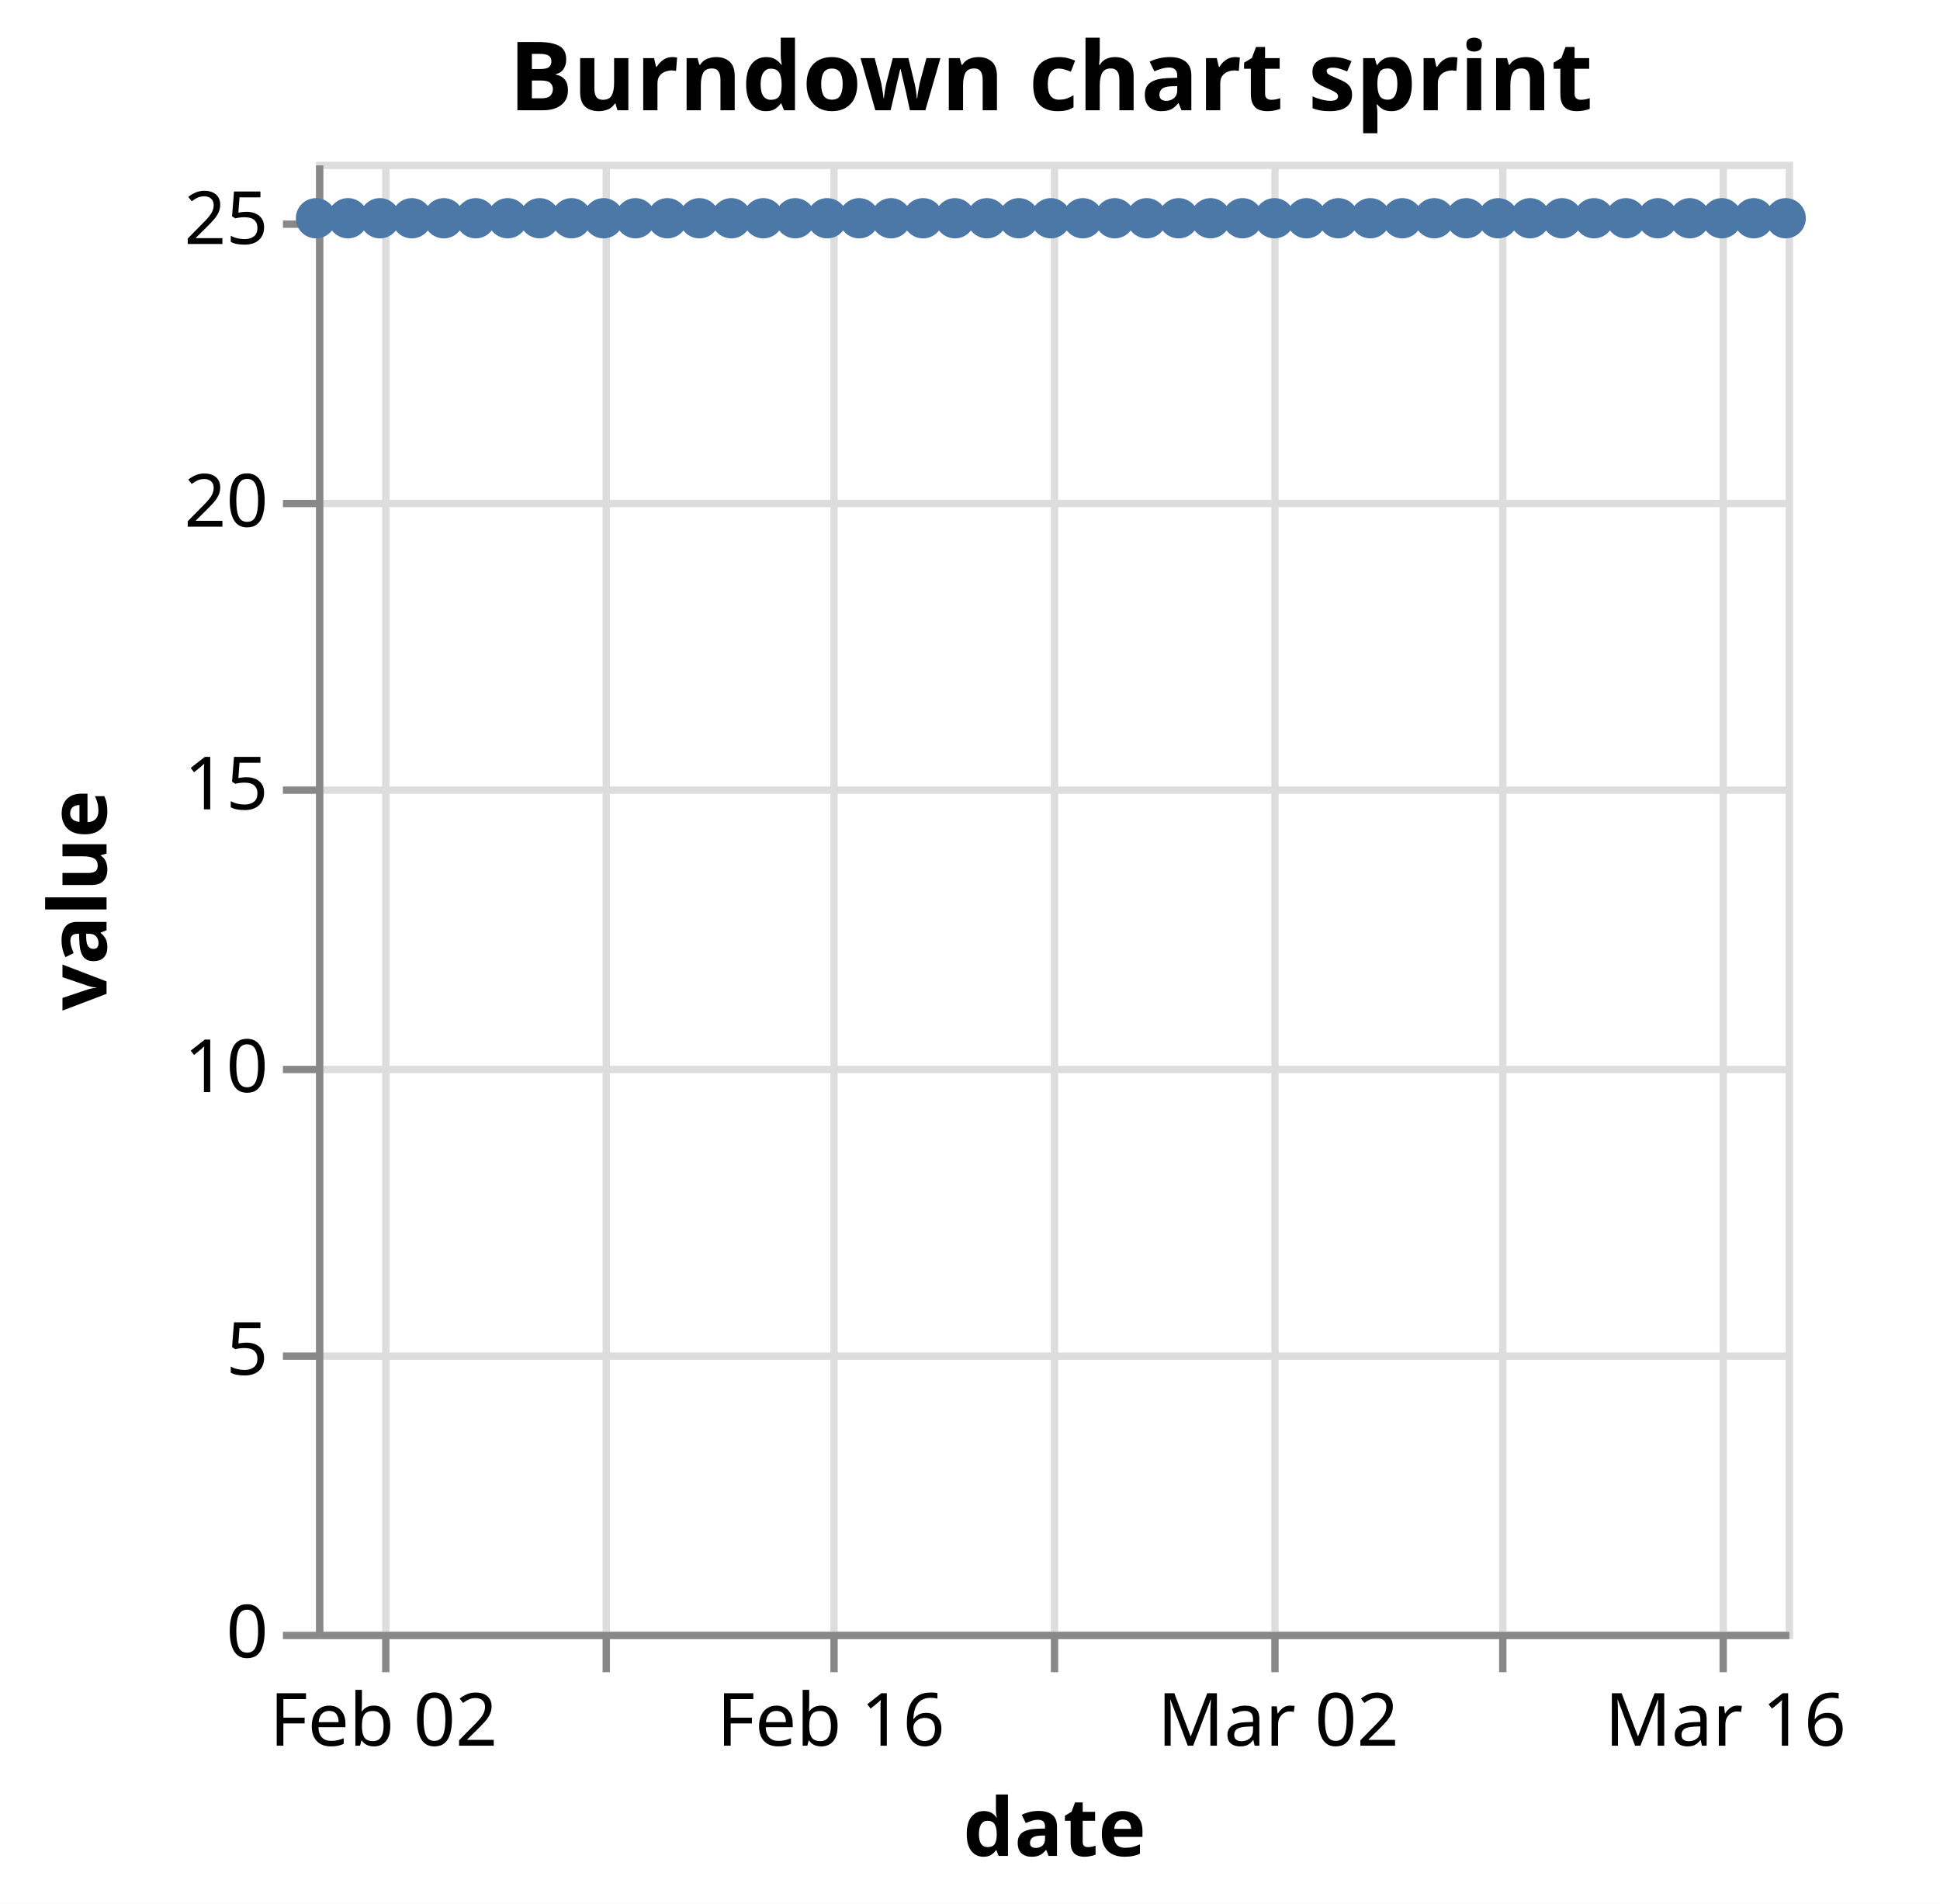
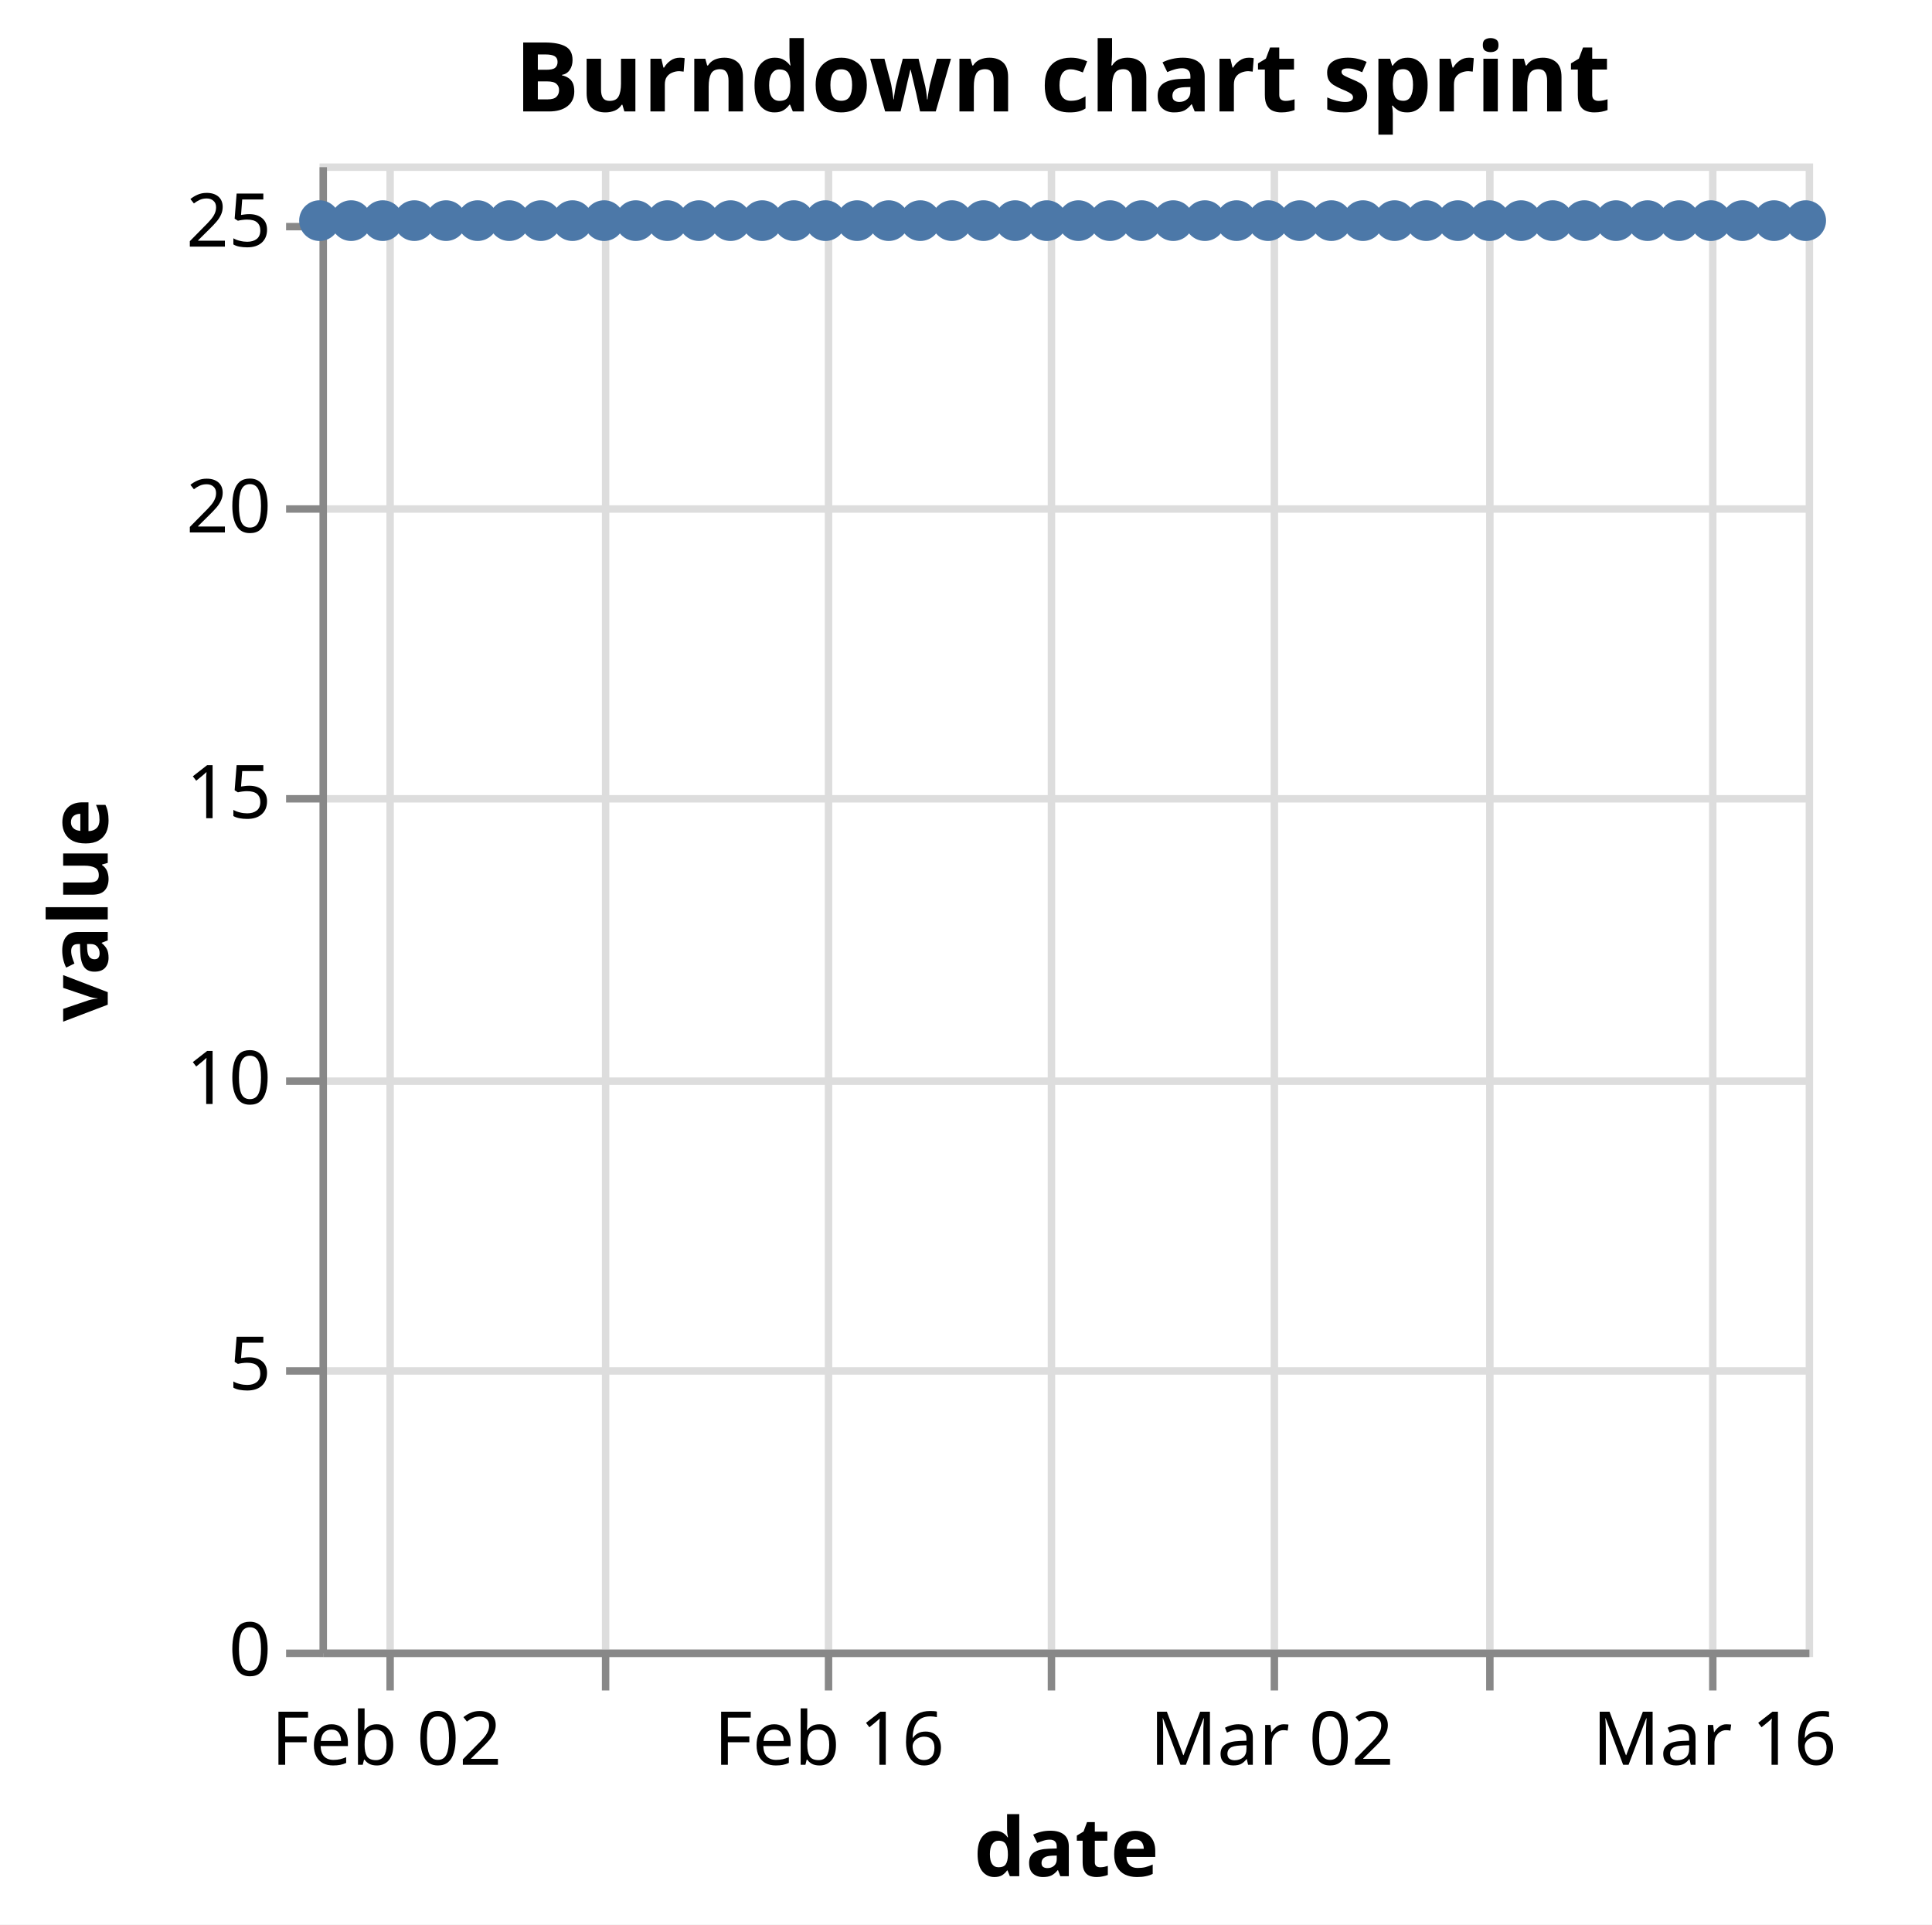
- <svg xmlns="http://www.w3.org/2000/svg" version="1.1" class="marks" width="264" height="259" viewBox="0 0 264 259">
-   <rect width="264" height="259" fill="white" />
+ <svg xmlns="http://www.w3.org/2000/svg" version="1.1" class="marks" width="260" height="259" viewBox="0 0 260 259">
+   <rect width="260" height="259" fill="white" />
  <g fill="none" stroke-miterlimit="10" transform="translate(43,22)">
    <g class="mark-group role-frame root" role="graphics-object" aria-roledescription="group mark container">
      <g transform="translate(0,0)">
        <path class="background" aria-hidden="true" d="M0.5,0.5h200v200h-200Z" stroke="#ddd" />
        <g>
          <g class="mark-group role-axis" aria-hidden="true">
            <g transform="translate(0.5,200.5)">
              <path class="background" aria-hidden="true" d="M0,0h0v0h0Z" pointer-events="none" />
              <g>
                <g class="mark-rule role-axis-grid" pointer-events="none">
                  <line transform="translate(9,-200)" x2="0" y2="200" stroke="#ddd" stroke-width="1" opacity="1" />
-                   <line transform="translate(39,-200)" x2="0" y2="200" stroke="#ddd" stroke-width="1" opacity="1" />
-                   <line transform="translate(70,-200)" x2="0" y2="200" stroke="#ddd" stroke-width="1" opacity="1" />
-                   <line transform="translate(100,-200)" x2="0" y2="200" stroke="#ddd" stroke-width="1" opacity="1" />
-                   <line transform="translate(130,-200)" x2="0" y2="200" stroke="#ddd" stroke-width="1" opacity="1" />
-                   <line transform="translate(161,-200)" x2="0" y2="200" stroke="#ddd" stroke-width="1" opacity="1" />
-                   <line transform="translate(191,-200)" x2="0" y2="200" stroke="#ddd" stroke-width="1" opacity="1" />
+                   <line transform="translate(38,-200)" x2="0" y2="200" stroke="#ddd" stroke-width="1" opacity="1" />
+                   <line transform="translate(68,-200)" x2="0" y2="200" stroke="#ddd" stroke-width="1" opacity="1" />
+                   <line transform="translate(98,-200)" x2="0" y2="200" stroke="#ddd" stroke-width="1" opacity="1" />
+                   <line transform="translate(128,-200)" x2="0" y2="200" stroke="#ddd" stroke-width="1" opacity="1" />
+                   <line transform="translate(157,-200)" x2="0" y2="200" stroke="#ddd" stroke-width="1" opacity="1" />
+                   <line transform="translate(187,-200)" x2="0" y2="200" stroke="#ddd" stroke-width="1" opacity="1" />
                </g>
              </g>
              <path class="foreground" aria-hidden="true" d="" pointer-events="none" display="none" />
            </g>
          </g>
          <g class="mark-group role-axis" aria-hidden="true">
            <g transform="translate(0.5,0.5)">
              <path class="background" aria-hidden="true" d="M0,0h0v0h0Z" pointer-events="none" />
              <g>
                <g class="mark-rule role-axis-grid" pointer-events="none">
                  <line transform="translate(0,200)" x2="200" y2="0" stroke="#ddd" stroke-width="1" opacity="1" />
                  <line transform="translate(0,162)" x2="200" y2="0" stroke="#ddd" stroke-width="1" opacity="1" />
                  <line transform="translate(0,123)" x2="200" y2="0" stroke="#ddd" stroke-width="1" opacity="1" />
                  <line transform="translate(0,85)" x2="200" y2="0" stroke="#ddd" stroke-width="1" opacity="1" />
                  <line transform="translate(0,46)" x2="200" y2="0" stroke="#ddd" stroke-width="1" opacity="1" />
                  <line transform="translate(0,8)" x2="200" y2="0" stroke="#ddd" stroke-width="1" opacity="1" />
                </g>
              </g>
              <path class="foreground" aria-hidden="true" d="" pointer-events="none" display="none" />
            </g>
          </g>
-           <g class="mark-group role-axis" role="graphics-symbol" aria-roledescription="axis" aria-label="X-axis titled 'date' for a time scale with values from January 31 to March 18">
+           <g class="mark-group role-axis" role="graphics-symbol" aria-roledescription="axis" aria-label="X-axis titled 'date' for a time scale with values from January 31 to March 19">
            <g transform="translate(0.5,200.5)">
              <path class="background" aria-hidden="true" d="M0,0h0v0h0Z" pointer-events="none" />
              <g>
                <g class="mark-rule role-axis-tick" pointer-events="none">
                  <line transform="translate(9,0)" x2="0" y2="5" stroke="#888" stroke-width="1" opacity="1" />
-                   <line transform="translate(39,0)" x2="0" y2="5" stroke="#888" stroke-width="1" opacity="1" />
-                   <line transform="translate(70,0)" x2="0" y2="5" stroke="#888" stroke-width="1" opacity="1" />
-                   <line transform="translate(100,0)" x2="0" y2="5" stroke="#888" stroke-width="1" opacity="1" />
-                   <line transform="translate(130,0)" x2="0" y2="5" stroke="#888" stroke-width="1" opacity="1" />
-                   <line transform="translate(161,0)" x2="0" y2="5" stroke="#888" stroke-width="1" opacity="1" />
-                   <line transform="translate(191,0)" x2="0" y2="5" stroke="#888" stroke-width="1" opacity="1" />
+                   <line transform="translate(38,0)" x2="0" y2="5" stroke="#888" stroke-width="1" opacity="1" />
+                   <line transform="translate(68,0)" x2="0" y2="5" stroke="#888" stroke-width="1" opacity="1" />
+                   <line transform="translate(98,0)" x2="0" y2="5" stroke="#888" stroke-width="1" opacity="1" />
+                   <line transform="translate(128,0)" x2="0" y2="5" stroke="#888" stroke-width="1" opacity="1" />
+                   <line transform="translate(157,0)" x2="0" y2="5" stroke="#888" stroke-width="1" opacity="1" />
+                   <line transform="translate(187,0)" x2="0" y2="5" stroke="#888" stroke-width="1" opacity="1" />
                </g>
                <g class="mark-text role-axis-label" pointer-events="none">
-                   <text text-anchor="middle" transform="translate(8.695652,15)" font-family="sans-serif" font-size="10px" fill="#000" opacity="1">Feb 02</text>
-                   <text text-anchor="middle" transform="translate(39.13043,15)" font-family="sans-serif" font-size="10px" fill="#000" opacity="0">Feb 09</text>
-                   <text text-anchor="middle" transform="translate(69.56522,15)" font-family="sans-serif" font-size="10px" fill="#000" opacity="1">Feb 16</text>
-                   <text text-anchor="middle" transform="translate(100,15)" font-family="sans-serif" font-size="10px" fill="#000" opacity="0">Feb 23</text>
-                   <text text-anchor="middle" transform="translate(130.4348,15)" font-family="sans-serif" font-size="10px" fill="#000" opacity="1">Mar 02</text>
-                   <text text-anchor="middle" transform="translate(160.8696,15)" font-family="sans-serif" font-size="10px" fill="#000" opacity="0">Mar 09</text>
-                   <text text-anchor="middle" transform="translate(191.3043,15)" font-family="sans-serif" font-size="10px" fill="#000" opacity="1">Mar 16</text>
+                   <text text-anchor="middle" transform="translate(8.510638,15)" font-family="sans-serif" font-size="10px" fill="#000" opacity="1">Feb 02</text>
+                   <text text-anchor="middle" transform="translate(38.29787,15)" font-family="sans-serif" font-size="10px" fill="#000" opacity="0">Feb 09</text>
+                   <text text-anchor="middle" transform="translate(68.08511,15)" font-family="sans-serif" font-size="10px" fill="#000" opacity="1">Feb 16</text>
+                   <text text-anchor="middle" transform="translate(97.87234,15)" font-family="sans-serif" font-size="10px" fill="#000" opacity="0">Feb 23</text>
+                   <text text-anchor="middle" transform="translate(127.6596,15)" font-family="sans-serif" font-size="10px" fill="#000" opacity="1">Mar 02</text>
+                   <text text-anchor="middle" transform="translate(157.4468,15)" font-family="sans-serif" font-size="10px" fill="#000" opacity="0">Mar 09</text>
+                   <text text-anchor="middle" transform="translate(187.234,15)" font-family="sans-serif" font-size="10px" fill="#000" opacity="1">Mar 16</text>
                </g>
                <g class="mark-rule role-axis-domain" pointer-events="none">
                  <line transform="translate(0,0)" x2="200" y2="0" stroke="#888" stroke-width="1" opacity="1" />
                </g>
                <g class="mark-text role-axis-title" pointer-events="none">
                  <text text-anchor="middle" transform="translate(100,30)" font-family="sans-serif" font-size="11px" font-weight="bold" fill="#000" opacity="1">date</text>
                </g>
              </g>
              <path class="foreground" aria-hidden="true" d="" pointer-events="none" display="none" />
            </g>
          </g>
          <g class="mark-group role-axis" role="graphics-symbol" aria-roledescription="axis" aria-label="Y-axis titled 'value' for a linear scale with values from 0 to 26">
            <g transform="translate(0.5,0.5)">
              <path class="background" aria-hidden="true" d="M0,0h0v0h0Z" pointer-events="none" />
              <g>
                <g class="mark-rule role-axis-tick" pointer-events="none">
                  <line transform="translate(0,200)" x2="-5" y2="0" stroke="#888" stroke-width="1" opacity="1" />
                  <line transform="translate(0,162)" x2="-5" y2="0" stroke="#888" stroke-width="1" opacity="1" />
                  <line transform="translate(0,123)" x2="-5" y2="0" stroke="#888" stroke-width="1" opacity="1" />
                  <line transform="translate(0,85)" x2="-5" y2="0" stroke="#888" stroke-width="1" opacity="1" />
                  <line transform="translate(0,46)" x2="-5" y2="0" stroke="#888" stroke-width="1" opacity="1" />
                  <line transform="translate(0,8)" x2="-5" y2="0" stroke="#888" stroke-width="1" opacity="1" />
                </g>
                <g class="mark-text role-axis-label" pointer-events="none">
                  <text text-anchor="end" transform="translate(-7,203)" font-family="sans-serif" font-size="10px" fill="#000" opacity="1">0</text>
                  <text text-anchor="end" transform="translate(-7,164.5385)" font-family="sans-serif" font-size="10px" fill="#000" opacity="1">5</text>
                  <text text-anchor="end" transform="translate(-7,126.0769)" font-family="sans-serif" font-size="10px" fill="#000" opacity="1">10</text>
                  <text text-anchor="end" transform="translate(-7,87.61538)" font-family="sans-serif" font-size="10px" fill="#000" opacity="1">15</text>
                  <text text-anchor="end" transform="translate(-7,49.15385)" font-family="sans-serif" font-size="10px" fill="#000" opacity="1">20</text>
                  <text text-anchor="end" transform="translate(-7,10.69231)" font-family="sans-serif" font-size="10px" fill="#000" opacity="1">25</text>
                </g>
                <g class="mark-rule role-axis-domain" pointer-events="none">
                  <line transform="translate(0,200)" x2="0" y2="-200" stroke="#888" stroke-width="1" opacity="1" />
                </g>
                <g class="mark-text role-axis-title" pointer-events="none">
                  <text text-anchor="middle" transform="translate(-27,100) rotate(-90) translate(0,-2)" font-family="sans-serif" font-size="11px" font-weight="bold" fill="#000" opacity="1">value</text>
                </g>
              </g>
              <path class="foreground" aria-hidden="true" d="" pointer-events="none" display="none" />
            </g>
          </g>
          <g class="mark-line role-mark layer_0_layer_0_marks" role="graphics-object" aria-roledescription="line mark container">
-             <path aria-label="date: Jan 31; value: 25" role="graphics-symbol" aria-roledescription="line mark" d="M0,7.692L4.348,7.692L8.696,7.692L13.043,7.692L17.391,7.692L21.739,7.692L26.087,7.692L30.435,7.692L34.783,7.692L39.13,7.692L43.478,7.692L47.826,7.692L52.174,7.692L56.522,7.692L60.87,7.692L65.217,7.692L69.565,7.692L73.913,7.692L78.261,7.692L82.609,7.692L86.957,7.692L91.304,7.692L95.652,7.692L100,7.692L104.348,7.692L108.696,7.692L113.043,7.692L117.391,7.692L121.739,7.692L126.087,7.692L130.435,7.692L134.783,7.692L139.13,7.692L143.478,7.692L147.826,7.692L152.174,7.692L156.522,7.692L160.87,7.692L165.217,7.692L169.565,7.692L173.913,7.692L178.261,7.692L182.609,7.692L186.957,7.692L191.304,7.692L195.652,7.692L200,7.692" stroke="#4c78a8" stroke-width="2" />
+             <path aria-label="date: Jan 31; value: 25" role="graphics-symbol" aria-roledescription="line mark" d="M0,7.692L4.255,7.692L8.511,7.692L12.766,7.692L17.021,7.692L21.277,7.692L25.532,7.692L29.787,7.692L34.043,7.692L38.298,7.692L42.553,7.692L46.809,7.692L51.064,7.692L55.319,7.692L59.574,7.692L63.83,7.692L68.085,7.692L72.34,7.692L76.596,7.692L80.851,7.692L85.106,7.692L89.362,7.692L93.617,7.692L97.872,7.692L102.128,7.692L106.383,7.692L110.638,7.692L114.894,7.692L119.149,7.692L123.404,7.692L127.66,7.692L131.915,7.692L136.17,7.692L140.426,7.692L144.681,7.692L148.936,7.692L153.191,7.692L157.447,7.692L161.702,7.692L165.957,7.692L170.213,7.692L174.468,7.692L178.723,7.692L182.979,7.692L187.234,7.692L191.489,7.692L195.745,7.692L200,7.692" stroke="#4c78a8" stroke-width="2" />
          </g>
          <g class="mark-symbol role-mark layer_0_layer_1_marks" role="graphics-object" aria-roledescription="symbol mark container">
            <path aria-label="date: Jan 31; value: 25" role="graphics-symbol" aria-roledescription="point" transform="translate(0,7.692308)" d="M2.739,0A2.739,2.739,0,1,1,-2.739,0A2.739,2.739,0,1,1,2.739,0" fill="#4c78a8" stroke-width="2" opacity="1" />
-             <path aria-label="date: Feb 01; value: 25" role="graphics-symbol" aria-roledescription="point" transform="translate(4.347826,7.692308)" d="M2.739,0A2.739,2.739,0,1,1,-2.739,0A2.739,2.739,0,1,1,2.739,0" fill="#4c78a8" stroke-width="2" opacity="1" />
-             <path aria-label="date: Feb 02; value: 25" role="graphics-symbol" aria-roledescription="point" transform="translate(8.695652,7.692308)" d="M2.739,0A2.739,2.739,0,1,1,-2.739,0A2.739,2.739,0,1,1,2.739,0" fill="#4c78a8" stroke-width="2" opacity="1" />
-             <path aria-label="date: Feb 03; value: 25" role="graphics-symbol" aria-roledescription="point" transform="translate(13.04348,7.692308)" d="M2.739,0A2.739,2.739,0,1,1,-2.739,0A2.739,2.739,0,1,1,2.739,0" fill="#4c78a8" stroke-width="2" opacity="1" />
-             <path aria-label="date: Feb 04; value: 25" role="graphics-symbol" aria-roledescription="point" transform="translate(17.3913,7.692308)" d="M2.739,0A2.739,2.739,0,1,1,-2.739,0A2.739,2.739,0,1,1,2.739,0" fill="#4c78a8" stroke-width="2" opacity="1" />
-             <path aria-label="date: Feb 05; value: 25" role="graphics-symbol" aria-roledescription="point" transform="translate(21.73913,7.692308)" d="M2.739,0A2.739,2.739,0,1,1,-2.739,0A2.739,2.739,0,1,1,2.739,0" fill="#4c78a8" stroke-width="2" opacity="1" />
-             <path aria-label="date: Feb 06; value: 25" role="graphics-symbol" aria-roledescription="point" transform="translate(26.08696,7.692308)" d="M2.739,0A2.739,2.739,0,1,1,-2.739,0A2.739,2.739,0,1,1,2.739,0" fill="#4c78a8" stroke-width="2" opacity="1" />
-             <path aria-label="date: Feb 07; value: 25" role="graphics-symbol" aria-roledescription="point" transform="translate(30.43478,7.692308)" d="M2.739,0A2.739,2.739,0,1,1,-2.739,0A2.739,2.739,0,1,1,2.739,0" fill="#4c78a8" stroke-width="2" opacity="1" />
-             <path aria-label="date: Feb 08; value: 25" role="graphics-symbol" aria-roledescription="point" transform="translate(34.78261,7.692308)" d="M2.739,0A2.739,2.739,0,1,1,-2.739,0A2.739,2.739,0,1,1,2.739,0" fill="#4c78a8" stroke-width="2" opacity="1" />
-             <path aria-label="date: Feb 09; value: 25" role="graphics-symbol" aria-roledescription="point" transform="translate(39.13043,7.692308)" d="M2.739,0A2.739,2.739,0,1,1,-2.739,0A2.739,2.739,0,1,1,2.739,0" fill="#4c78a8" stroke-width="2" opacity="1" />
-             <path aria-label="date: Feb 10; value: 25" role="graphics-symbol" aria-roledescription="point" transform="translate(43.47826,7.692308)" d="M2.739,0A2.739,2.739,0,1,1,-2.739,0A2.739,2.739,0,1,1,2.739,0" fill="#4c78a8" stroke-width="2" opacity="1" />
-             <path aria-label="date: Feb 11; value: 25" role="graphics-symbol" aria-roledescription="point" transform="translate(47.82609,7.692308)" d="M2.739,0A2.739,2.739,0,1,1,-2.739,0A2.739,2.739,0,1,1,2.739,0" fill="#4c78a8" stroke-width="2" opacity="1" />
-             <path aria-label="date: Feb 12; value: 25" role="graphics-symbol" aria-roledescription="point" transform="translate(52.17391,7.692308)" d="M2.739,0A2.739,2.739,0,1,1,-2.739,0A2.739,2.739,0,1,1,2.739,0" fill="#4c78a8" stroke-width="2" opacity="1" />
-             <path aria-label="date: Feb 13; value: 25" role="graphics-symbol" aria-roledescription="point" transform="translate(56.52174,7.692308)" d="M2.739,0A2.739,2.739,0,1,1,-2.739,0A2.739,2.739,0,1,1,2.739,0" fill="#4c78a8" stroke-width="2" opacity="1" />
-             <path aria-label="date: Feb 14; value: 25" role="graphics-symbol" aria-roledescription="point" transform="translate(60.86957,7.692308)" d="M2.739,0A2.739,2.739,0,1,1,-2.739,0A2.739,2.739,0,1,1,2.739,0" fill="#4c78a8" stroke-width="2" opacity="1" />
-             <path aria-label="date: Feb 15; value: 25" role="graphics-symbol" aria-roledescription="point" transform="translate(65.21739,7.692308)" d="M2.739,0A2.739,2.739,0,1,1,-2.739,0A2.739,2.739,0,1,1,2.739,0" fill="#4c78a8" stroke-width="2" opacity="1" />
-             <path aria-label="date: Feb 16; value: 25" role="graphics-symbol" aria-roledescription="point" transform="translate(69.56522,7.692308)" d="M2.739,0A2.739,2.739,0,1,1,-2.739,0A2.739,2.739,0,1,1,2.739,0" fill="#4c78a8" stroke-width="2" opacity="1" />
-             <path aria-label="date: Feb 17; value: 25" role="graphics-symbol" aria-roledescription="point" transform="translate(73.91304,7.692308)" d="M2.739,0A2.739,2.739,0,1,1,-2.739,0A2.739,2.739,0,1,1,2.739,0" fill="#4c78a8" stroke-width="2" opacity="1" />
-             <path aria-label="date: Feb 18; value: 25" role="graphics-symbol" aria-roledescription="point" transform="translate(78.26087,7.692308)" d="M2.739,0A2.739,2.739,0,1,1,-2.739,0A2.739,2.739,0,1,1,2.739,0" fill="#4c78a8" stroke-width="2" opacity="1" />
-             <path aria-label="date: Feb 19; value: 25" role="graphics-symbol" aria-roledescription="point" transform="translate(82.6087,7.692308)" d="M2.739,0A2.739,2.739,0,1,1,-2.739,0A2.739,2.739,0,1,1,2.739,0" fill="#4c78a8" stroke-width="2" opacity="1" />
-             <path aria-label="date: Feb 20; value: 25" role="graphics-symbol" aria-roledescription="point" transform="translate(86.95652,7.692308)" d="M2.739,0A2.739,2.739,0,1,1,-2.739,0A2.739,2.739,0,1,1,2.739,0" fill="#4c78a8" stroke-width="2" opacity="1" />
-             <path aria-label="date: Feb 21; value: 25" role="graphics-symbol" aria-roledescription="point" transform="translate(91.30435,7.692308)" d="M2.739,0A2.739,2.739,0,1,1,-2.739,0A2.739,2.739,0,1,1,2.739,0" fill="#4c78a8" stroke-width="2" opacity="1" />
-             <path aria-label="date: Feb 22; value: 25" role="graphics-symbol" aria-roledescription="point" transform="translate(95.65217,7.692308)" d="M2.739,0A2.739,2.739,0,1,1,-2.739,0A2.739,2.739,0,1,1,2.739,0" fill="#4c78a8" stroke-width="2" opacity="1" />
-             <path aria-label="date: Feb 23; value: 25" role="graphics-symbol" aria-roledescription="point" transform="translate(100,7.692308)" d="M2.739,0A2.739,2.739,0,1,1,-2.739,0A2.739,2.739,0,1,1,2.739,0" fill="#4c78a8" stroke-width="2" opacity="1" />
-             <path aria-label="date: Feb 24; value: 25" role="graphics-symbol" aria-roledescription="point" transform="translate(104.3478,7.692308)" d="M2.739,0A2.739,2.739,0,1,1,-2.739,0A2.739,2.739,0,1,1,2.739,0" fill="#4c78a8" stroke-width="2" opacity="1" />
-             <path aria-label="date: Feb 25; value: 25" role="graphics-symbol" aria-roledescription="point" transform="translate(108.6957,7.692308)" d="M2.739,0A2.739,2.739,0,1,1,-2.739,0A2.739,2.739,0,1,1,2.739,0" fill="#4c78a8" stroke-width="2" opacity="1" />
-             <path aria-label="date: Feb 26; value: 25" role="graphics-symbol" aria-roledescription="point" transform="translate(113.0435,7.692308)" d="M2.739,0A2.739,2.739,0,1,1,-2.739,0A2.739,2.739,0,1,1,2.739,0" fill="#4c78a8" stroke-width="2" opacity="1" />
-             <path aria-label="date: Feb 27; value: 25" role="graphics-symbol" aria-roledescription="point" transform="translate(117.3913,7.692308)" d="M2.739,0A2.739,2.739,0,1,1,-2.739,0A2.739,2.739,0,1,1,2.739,0" fill="#4c78a8" stroke-width="2" opacity="1" />
-             <path aria-label="date: Feb 28; value: 25" role="graphics-symbol" aria-roledescription="point" transform="translate(121.7391,7.692308)" d="M2.739,0A2.739,2.739,0,1,1,-2.739,0A2.739,2.739,0,1,1,2.739,0" fill="#4c78a8" stroke-width="2" opacity="1" />
-             <path aria-label="date: Mar 01; value: 25" role="graphics-symbol" aria-roledescription="point" transform="translate(126.087,7.692308)" d="M2.739,0A2.739,2.739,0,1,1,-2.739,0A2.739,2.739,0,1,1,2.739,0" fill="#4c78a8" stroke-width="2" opacity="1" />
-             <path aria-label="date: Mar 02; value: 25" role="graphics-symbol" aria-roledescription="point" transform="translate(130.4348,7.692308)" d="M2.739,0A2.739,2.739,0,1,1,-2.739,0A2.739,2.739,0,1,1,2.739,0" fill="#4c78a8" stroke-width="2" opacity="1" />
-             <path aria-label="date: Mar 03; value: 25" role="graphics-symbol" aria-roledescription="point" transform="translate(134.7826,7.692308)" d="M2.739,0A2.739,2.739,0,1,1,-2.739,0A2.739,2.739,0,1,1,2.739,0" fill="#4c78a8" stroke-width="2" opacity="1" />
-             <path aria-label="date: Mar 04; value: 25" role="graphics-symbol" aria-roledescription="point" transform="translate(139.1304,7.692308)" d="M2.739,0A2.739,2.739,0,1,1,-2.739,0A2.739,2.739,0,1,1,2.739,0" fill="#4c78a8" stroke-width="2" opacity="1" />
-             <path aria-label="date: Mar 05; value: 25" role="graphics-symbol" aria-roledescription="point" transform="translate(143.4783,7.692308)" d="M2.739,0A2.739,2.739,0,1,1,-2.739,0A2.739,2.739,0,1,1,2.739,0" fill="#4c78a8" stroke-width="2" opacity="1" />
-             <path aria-label="date: Mar 06; value: 25" role="graphics-symbol" aria-roledescription="point" transform="translate(147.8261,7.692308)" d="M2.739,0A2.739,2.739,0,1,1,-2.739,0A2.739,2.739,0,1,1,2.739,0" fill="#4c78a8" stroke-width="2" opacity="1" />
-             <path aria-label="date: Mar 07; value: 25" role="graphics-symbol" aria-roledescription="point" transform="translate(152.1739,7.692308)" d="M2.739,0A2.739,2.739,0,1,1,-2.739,0A2.739,2.739,0,1,1,2.739,0" fill="#4c78a8" stroke-width="2" opacity="1" />
-             <path aria-label="date: Mar 08; value: 25" role="graphics-symbol" aria-roledescription="point" transform="translate(156.5217,7.692308)" d="M2.739,0A2.739,2.739,0,1,1,-2.739,0A2.739,2.739,0,1,1,2.739,0" fill="#4c78a8" stroke-width="2" opacity="1" />
-             <path aria-label="date: Mar 09; value: 25" role="graphics-symbol" aria-roledescription="point" transform="translate(160.8696,7.692308)" d="M2.739,0A2.739,2.739,0,1,1,-2.739,0A2.739,2.739,0,1,1,2.739,0" fill="#4c78a8" stroke-width="2" opacity="1" />
-             <path aria-label="date: Mar 10; value: 25" role="graphics-symbol" aria-roledescription="point" transform="translate(165.2174,7.692308)" d="M2.739,0A2.739,2.739,0,1,1,-2.739,0A2.739,2.739,0,1,1,2.739,0" fill="#4c78a8" stroke-width="2" opacity="1" />
-             <path aria-label="date: Mar 11; value: 25" role="graphics-symbol" aria-roledescription="point" transform="translate(169.5652,7.692308)" d="M2.739,0A2.739,2.739,0,1,1,-2.739,0A2.739,2.739,0,1,1,2.739,0" fill="#4c78a8" stroke-width="2" opacity="1" />
-             <path aria-label="date: Mar 12; value: 25" role="graphics-symbol" aria-roledescription="point" transform="translate(173.913,7.692308)" d="M2.739,0A2.739,2.739,0,1,1,-2.739,0A2.739,2.739,0,1,1,2.739,0" fill="#4c78a8" stroke-width="2" opacity="1" />
-             <path aria-label="date: Mar 13; value: 25" role="graphics-symbol" aria-roledescription="point" transform="translate(178.2609,7.692308)" d="M2.739,0A2.739,2.739,0,1,1,-2.739,0A2.739,2.739,0,1,1,2.739,0" fill="#4c78a8" stroke-width="2" opacity="1" />
-             <path aria-label="date: Mar 14; value: 25" role="graphics-symbol" aria-roledescription="point" transform="translate(182.6087,7.692308)" d="M2.739,0A2.739,2.739,0,1,1,-2.739,0A2.739,2.739,0,1,1,2.739,0" fill="#4c78a8" stroke-width="2" opacity="1" />
-             <path aria-label="date: Mar 15; value: 25" role="graphics-symbol" aria-roledescription="point" transform="translate(186.9565,7.692308)" d="M2.739,0A2.739,2.739,0,1,1,-2.739,0A2.739,2.739,0,1,1,2.739,0" fill="#4c78a8" stroke-width="2" opacity="1" />
-             <path aria-label="date: Mar 16; value: 25" role="graphics-symbol" aria-roledescription="point" transform="translate(191.3043,7.692308)" d="M2.739,0A2.739,2.739,0,1,1,-2.739,0A2.739,2.739,0,1,1,2.739,0" fill="#4c78a8" stroke-width="2" opacity="1" />
-             <path aria-label="date: Mar 17; value: 25" role="graphics-symbol" aria-roledescription="point" transform="translate(195.6522,7.692308)" d="M2.739,0A2.739,2.739,0,1,1,-2.739,0A2.739,2.739,0,1,1,2.739,0" fill="#4c78a8" stroke-width="2" opacity="1" />
-             <path aria-label="date: Mar 18; value: 25" role="graphics-symbol" aria-roledescription="point" transform="translate(200,7.692308)" d="M2.739,0A2.739,2.739,0,1,1,-2.739,0A2.739,2.739,0,1,1,2.739,0" fill="#4c78a8" stroke-width="2" opacity="1" />
+             <path aria-label="date: Feb 01; value: 25" role="graphics-symbol" aria-roledescription="point" transform="translate(4.255319,7.692308)" d="M2.739,0A2.739,2.739,0,1,1,-2.739,0A2.739,2.739,0,1,1,2.739,0" fill="#4c78a8" stroke-width="2" opacity="1" />
+             <path aria-label="date: Feb 02; value: 25" role="graphics-symbol" aria-roledescription="point" transform="translate(8.510638,7.692308)" d="M2.739,0A2.739,2.739,0,1,1,-2.739,0A2.739,2.739,0,1,1,2.739,0" fill="#4c78a8" stroke-width="2" opacity="1" />
+             <path aria-label="date: Feb 03; value: 25" role="graphics-symbol" aria-roledescription="point" transform="translate(12.76596,7.692308)" d="M2.739,0A2.739,2.739,0,1,1,-2.739,0A2.739,2.739,0,1,1,2.739,0" fill="#4c78a8" stroke-width="2" opacity="1" />
+             <path aria-label="date: Feb 04; value: 25" role="graphics-symbol" aria-roledescription="point" transform="translate(17.02128,7.692308)" d="M2.739,0A2.739,2.739,0,1,1,-2.739,0A2.739,2.739,0,1,1,2.739,0" fill="#4c78a8" stroke-width="2" opacity="1" />
+             <path aria-label="date: Feb 05; value: 25" role="graphics-symbol" aria-roledescription="point" transform="translate(21.2766,7.692308)" d="M2.739,0A2.739,2.739,0,1,1,-2.739,0A2.739,2.739,0,1,1,2.739,0" fill="#4c78a8" stroke-width="2" opacity="1" />
+             <path aria-label="date: Feb 06; value: 25" role="graphics-symbol" aria-roledescription="point" transform="translate(25.53191,7.692308)" d="M2.739,0A2.739,2.739,0,1,1,-2.739,0A2.739,2.739,0,1,1,2.739,0" fill="#4c78a8" stroke-width="2" opacity="1" />
+             <path aria-label="date: Feb 07; value: 25" role="graphics-symbol" aria-roledescription="point" transform="translate(29.78723,7.692308)" d="M2.739,0A2.739,2.739,0,1,1,-2.739,0A2.739,2.739,0,1,1,2.739,0" fill="#4c78a8" stroke-width="2" opacity="1" />
+             <path aria-label="date: Feb 08; value: 25" role="graphics-symbol" aria-roledescription="point" transform="translate(34.04255,7.692308)" d="M2.739,0A2.739,2.739,0,1,1,-2.739,0A2.739,2.739,0,1,1,2.739,0" fill="#4c78a8" stroke-width="2" opacity="1" />
+             <path aria-label="date: Feb 09; value: 25" role="graphics-symbol" aria-roledescription="point" transform="translate(38.29787,7.692308)" d="M2.739,0A2.739,2.739,0,1,1,-2.739,0A2.739,2.739,0,1,1,2.739,0" fill="#4c78a8" stroke-width="2" opacity="1" />
+             <path aria-label="date: Feb 10; value: 25" role="graphics-symbol" aria-roledescription="point" transform="translate(42.55319,7.692308)" d="M2.739,0A2.739,2.739,0,1,1,-2.739,0A2.739,2.739,0,1,1,2.739,0" fill="#4c78a8" stroke-width="2" opacity="1" />
+             <path aria-label="date: Feb 11; value: 25" role="graphics-symbol" aria-roledescription="point" transform="translate(46.80851,7.692308)" d="M2.739,0A2.739,2.739,0,1,1,-2.739,0A2.739,2.739,0,1,1,2.739,0" fill="#4c78a8" stroke-width="2" opacity="1" />
+             <path aria-label="date: Feb 12; value: 25" role="graphics-symbol" aria-roledescription="point" transform="translate(51.06383,7.692308)" d="M2.739,0A2.739,2.739,0,1,1,-2.739,0A2.739,2.739,0,1,1,2.739,0" fill="#4c78a8" stroke-width="2" opacity="1" />
+             <path aria-label="date: Feb 13; value: 25" role="graphics-symbol" aria-roledescription="point" transform="translate(55.31915,7.692308)" d="M2.739,0A2.739,2.739,0,1,1,-2.739,0A2.739,2.739,0,1,1,2.739,0" fill="#4c78a8" stroke-width="2" opacity="1" />
+             <path aria-label="date: Feb 14; value: 25" role="graphics-symbol" aria-roledescription="point" transform="translate(59.57447,7.692308)" d="M2.739,0A2.739,2.739,0,1,1,-2.739,0A2.739,2.739,0,1,1,2.739,0" fill="#4c78a8" stroke-width="2" opacity="1" />
+             <path aria-label="date: Feb 15; value: 25" role="graphics-symbol" aria-roledescription="point" transform="translate(63.82979,7.692308)" d="M2.739,0A2.739,2.739,0,1,1,-2.739,0A2.739,2.739,0,1,1,2.739,0" fill="#4c78a8" stroke-width="2" opacity="1" />
+             <path aria-label="date: Feb 16; value: 25" role="graphics-symbol" aria-roledescription="point" transform="translate(68.08511,7.692308)" d="M2.739,0A2.739,2.739,0,1,1,-2.739,0A2.739,2.739,0,1,1,2.739,0" fill="#4c78a8" stroke-width="2" opacity="1" />
+             <path aria-label="date: Feb 17; value: 25" role="graphics-symbol" aria-roledescription="point" transform="translate(72.34043,7.692308)" d="M2.739,0A2.739,2.739,0,1,1,-2.739,0A2.739,2.739,0,1,1,2.739,0" fill="#4c78a8" stroke-width="2" opacity="1" />
+             <path aria-label="date: Feb 18; value: 25" role="graphics-symbol" aria-roledescription="point" transform="translate(76.59574,7.692308)" d="M2.739,0A2.739,2.739,0,1,1,-2.739,0A2.739,2.739,0,1,1,2.739,0" fill="#4c78a8" stroke-width="2" opacity="1" />
+             <path aria-label="date: Feb 19; value: 25" role="graphics-symbol" aria-roledescription="point" transform="translate(80.85106,7.692308)" d="M2.739,0A2.739,2.739,0,1,1,-2.739,0A2.739,2.739,0,1,1,2.739,0" fill="#4c78a8" stroke-width="2" opacity="1" />
+             <path aria-label="date: Feb 20; value: 25" role="graphics-symbol" aria-roledescription="point" transform="translate(85.10638,7.692308)" d="M2.739,0A2.739,2.739,0,1,1,-2.739,0A2.739,2.739,0,1,1,2.739,0" fill="#4c78a8" stroke-width="2" opacity="1" />
+             <path aria-label="date: Feb 21; value: 25" role="graphics-symbol" aria-roledescription="point" transform="translate(89.3617,7.692308)" d="M2.739,0A2.739,2.739,0,1,1,-2.739,0A2.739,2.739,0,1,1,2.739,0" fill="#4c78a8" stroke-width="2" opacity="1" />
+             <path aria-label="date: Feb 22; value: 25" role="graphics-symbol" aria-roledescription="point" transform="translate(93.61702,7.692308)" d="M2.739,0A2.739,2.739,0,1,1,-2.739,0A2.739,2.739,0,1,1,2.739,0" fill="#4c78a8" stroke-width="2" opacity="1" />
+             <path aria-label="date: Feb 23; value: 25" role="graphics-symbol" aria-roledescription="point" transform="translate(97.87234,7.692308)" d="M2.739,0A2.739,2.739,0,1,1,-2.739,0A2.739,2.739,0,1,1,2.739,0" fill="#4c78a8" stroke-width="2" opacity="1" />
+             <path aria-label="date: Feb 24; value: 25" role="graphics-symbol" aria-roledescription="point" transform="translate(102.1277,7.692308)" d="M2.739,0A2.739,2.739,0,1,1,-2.739,0A2.739,2.739,0,1,1,2.739,0" fill="#4c78a8" stroke-width="2" opacity="1" />
+             <path aria-label="date: Feb 25; value: 25" role="graphics-symbol" aria-roledescription="point" transform="translate(106.383,7.692308)" d="M2.739,0A2.739,2.739,0,1,1,-2.739,0A2.739,2.739,0,1,1,2.739,0" fill="#4c78a8" stroke-width="2" opacity="1" />
+             <path aria-label="date: Feb 26; value: 25" role="graphics-symbol" aria-roledescription="point" transform="translate(110.6383,7.692308)" d="M2.739,0A2.739,2.739,0,1,1,-2.739,0A2.739,2.739,0,1,1,2.739,0" fill="#4c78a8" stroke-width="2" opacity="1" />
+             <path aria-label="date: Feb 27; value: 25" role="graphics-symbol" aria-roledescription="point" transform="translate(114.8936,7.692308)" d="M2.739,0A2.739,2.739,0,1,1,-2.739,0A2.739,2.739,0,1,1,2.739,0" fill="#4c78a8" stroke-width="2" opacity="1" />
+             <path aria-label="date: Feb 28; value: 25" role="graphics-symbol" aria-roledescription="point" transform="translate(119.1489,7.692308)" d="M2.739,0A2.739,2.739,0,1,1,-2.739,0A2.739,2.739,0,1,1,2.739,0" fill="#4c78a8" stroke-width="2" opacity="1" />
+             <path aria-label="date: Mar 01; value: 25" role="graphics-symbol" aria-roledescription="point" transform="translate(123.4043,7.692308)" d="M2.739,0A2.739,2.739,0,1,1,-2.739,0A2.739,2.739,0,1,1,2.739,0" fill="#4c78a8" stroke-width="2" opacity="1" />
+             <path aria-label="date: Mar 02; value: 25" role="graphics-symbol" aria-roledescription="point" transform="translate(127.6596,7.692308)" d="M2.739,0A2.739,2.739,0,1,1,-2.739,0A2.739,2.739,0,1,1,2.739,0" fill="#4c78a8" stroke-width="2" opacity="1" />
+             <path aria-label="date: Mar 03; value: 25" role="graphics-symbol" aria-roledescription="point" transform="translate(131.9149,7.692308)" d="M2.739,0A2.739,2.739,0,1,1,-2.739,0A2.739,2.739,0,1,1,2.739,0" fill="#4c78a8" stroke-width="2" opacity="1" />
+             <path aria-label="date: Mar 04; value: 25" role="graphics-symbol" aria-roledescription="point" transform="translate(136.1702,7.692308)" d="M2.739,0A2.739,2.739,0,1,1,-2.739,0A2.739,2.739,0,1,1,2.739,0" fill="#4c78a8" stroke-width="2" opacity="1" />
+             <path aria-label="date: Mar 05; value: 25" role="graphics-symbol" aria-roledescription="point" transform="translate(140.4255,7.692308)" d="M2.739,0A2.739,2.739,0,1,1,-2.739,0A2.739,2.739,0,1,1,2.739,0" fill="#4c78a8" stroke-width="2" opacity="1" />
+             <path aria-label="date: Mar 06; value: 25" role="graphics-symbol" aria-roledescription="point" transform="translate(144.6809,7.692308)" d="M2.739,0A2.739,2.739,0,1,1,-2.739,0A2.739,2.739,0,1,1,2.739,0" fill="#4c78a8" stroke-width="2" opacity="1" />
+             <path aria-label="date: Mar 07; value: 25" role="graphics-symbol" aria-roledescription="point" transform="translate(148.9362,7.692308)" d="M2.739,0A2.739,2.739,0,1,1,-2.739,0A2.739,2.739,0,1,1,2.739,0" fill="#4c78a8" stroke-width="2" opacity="1" />
+             <path aria-label="date: Mar 08; value: 25" role="graphics-symbol" aria-roledescription="point" transform="translate(153.1915,7.692308)" d="M2.739,0A2.739,2.739,0,1,1,-2.739,0A2.739,2.739,0,1,1,2.739,0" fill="#4c78a8" stroke-width="2" opacity="1" />
+             <path aria-label="date: Mar 09; value: 25" role="graphics-symbol" aria-roledescription="point" transform="translate(157.4468,7.692308)" d="M2.739,0A2.739,2.739,0,1,1,-2.739,0A2.739,2.739,0,1,1,2.739,0" fill="#4c78a8" stroke-width="2" opacity="1" />
+             <path aria-label="date: Mar 10; value: 25" role="graphics-symbol" aria-roledescription="point" transform="translate(161.7021,7.692308)" d="M2.739,0A2.739,2.739,0,1,1,-2.739,0A2.739,2.739,0,1,1,2.739,0" fill="#4c78a8" stroke-width="2" opacity="1" />
+             <path aria-label="date: Mar 11; value: 25" role="graphics-symbol" aria-roledescription="point" transform="translate(165.9574,7.692308)" d="M2.739,0A2.739,2.739,0,1,1,-2.739,0A2.739,2.739,0,1,1,2.739,0" fill="#4c78a8" stroke-width="2" opacity="1" />
+             <path aria-label="date: Mar 12; value: 25" role="graphics-symbol" aria-roledescription="point" transform="translate(170.2128,7.692308)" d="M2.739,0A2.739,2.739,0,1,1,-2.739,0A2.739,2.739,0,1,1,2.739,0" fill="#4c78a8" stroke-width="2" opacity="1" />
+             <path aria-label="date: Mar 13; value: 25" role="graphics-symbol" aria-roledescription="point" transform="translate(174.4681,7.692308)" d="M2.739,0A2.739,2.739,0,1,1,-2.739,0A2.739,2.739,0,1,1,2.739,0" fill="#4c78a8" stroke-width="2" opacity="1" />
+             <path aria-label="date: Mar 14; value: 25" role="graphics-symbol" aria-roledescription="point" transform="translate(178.7234,7.692308)" d="M2.739,0A2.739,2.739,0,1,1,-2.739,0A2.739,2.739,0,1,1,2.739,0" fill="#4c78a8" stroke-width="2" opacity="1" />
+             <path aria-label="date: Mar 15; value: 25" role="graphics-symbol" aria-roledescription="point" transform="translate(182.9787,7.692308)" d="M2.739,0A2.739,2.739,0,1,1,-2.739,0A2.739,2.739,0,1,1,2.739,0" fill="#4c78a8" stroke-width="2" opacity="1" />
+             <path aria-label="date: Mar 16; value: 25" role="graphics-symbol" aria-roledescription="point" transform="translate(187.234,7.692308)" d="M2.739,0A2.739,2.739,0,1,1,-2.739,0A2.739,2.739,0,1,1,2.739,0" fill="#4c78a8" stroke-width="2" opacity="1" />
+             <path aria-label="date: Mar 17; value: 25" role="graphics-symbol" aria-roledescription="point" transform="translate(191.4894,7.692308)" d="M2.739,0A2.739,2.739,0,1,1,-2.739,0A2.739,2.739,0,1,1,2.739,0" fill="#4c78a8" stroke-width="2" opacity="1" />
+             <path aria-label="date: Mar 18; value: 25" role="graphics-symbol" aria-roledescription="point" transform="translate(195.7447,7.692308)" d="M2.739,0A2.739,2.739,0,1,1,-2.739,0A2.739,2.739,0,1,1,2.739,0" fill="#4c78a8" stroke-width="2" opacity="1" />
+             <path aria-label="date: Mar 19; value: 25" role="graphics-symbol" aria-roledescription="point" transform="translate(200,7.692308)" d="M2.739,0A2.739,2.739,0,1,1,-2.739,0A2.739,2.739,0,1,1,2.739,0" fill="#4c78a8" stroke-width="2" opacity="1" />
          </g>
          <g class="mark-group role-title">
            <g transform="translate(100,-17)">
              <path class="background" aria-hidden="true" d="M0,0h0v0h0Z" pointer-events="none" />
              <g>
                <g class="mark-text role-title-text" role="graphics-symbol" aria-roledescription="title" aria-label="Title text 'Burndown chart sprint'" pointer-events="none">
                  <text text-anchor="middle" transform="translate(0,10)" font-family="sans-serif" font-size="13px" font-weight="bold" fill="#000" opacity="1">Burndown chart sprint</text>
                </g>
              </g>
              <path class="foreground" aria-hidden="true" d="" pointer-events="none" display="none" />
            </g>
          </g>
        </g>
        <path class="foreground" aria-hidden="true" d="" display="none" />
      </g>
    </g>
  </g>
</svg>
